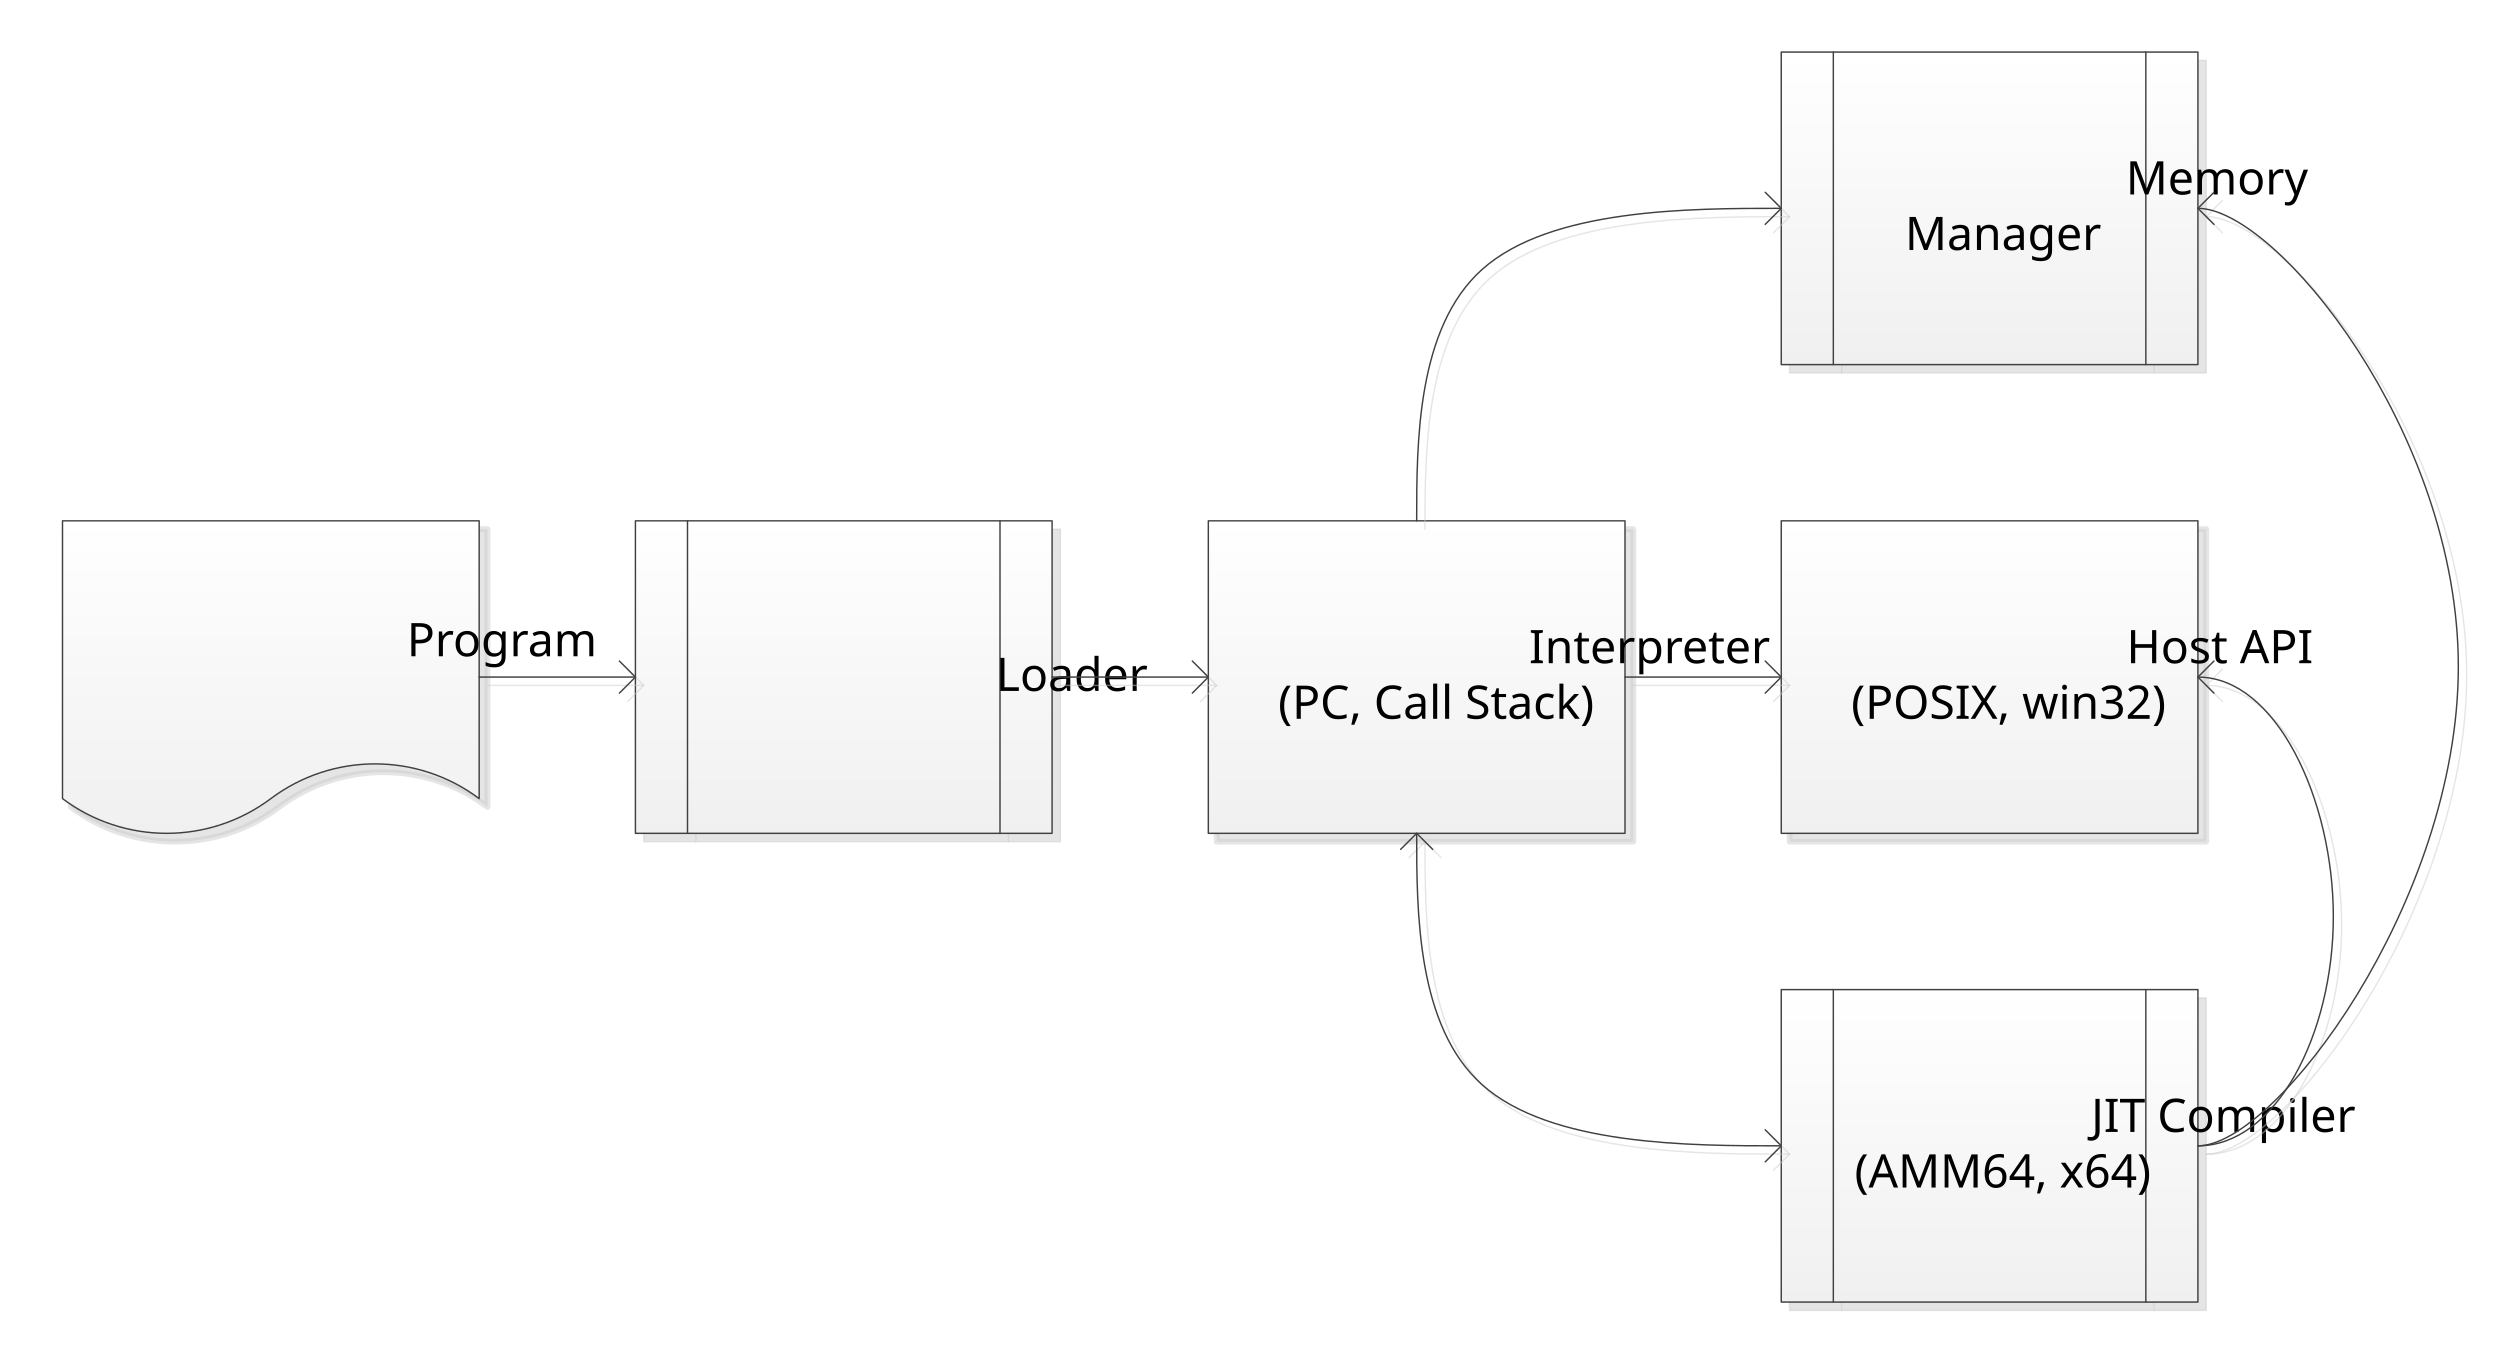
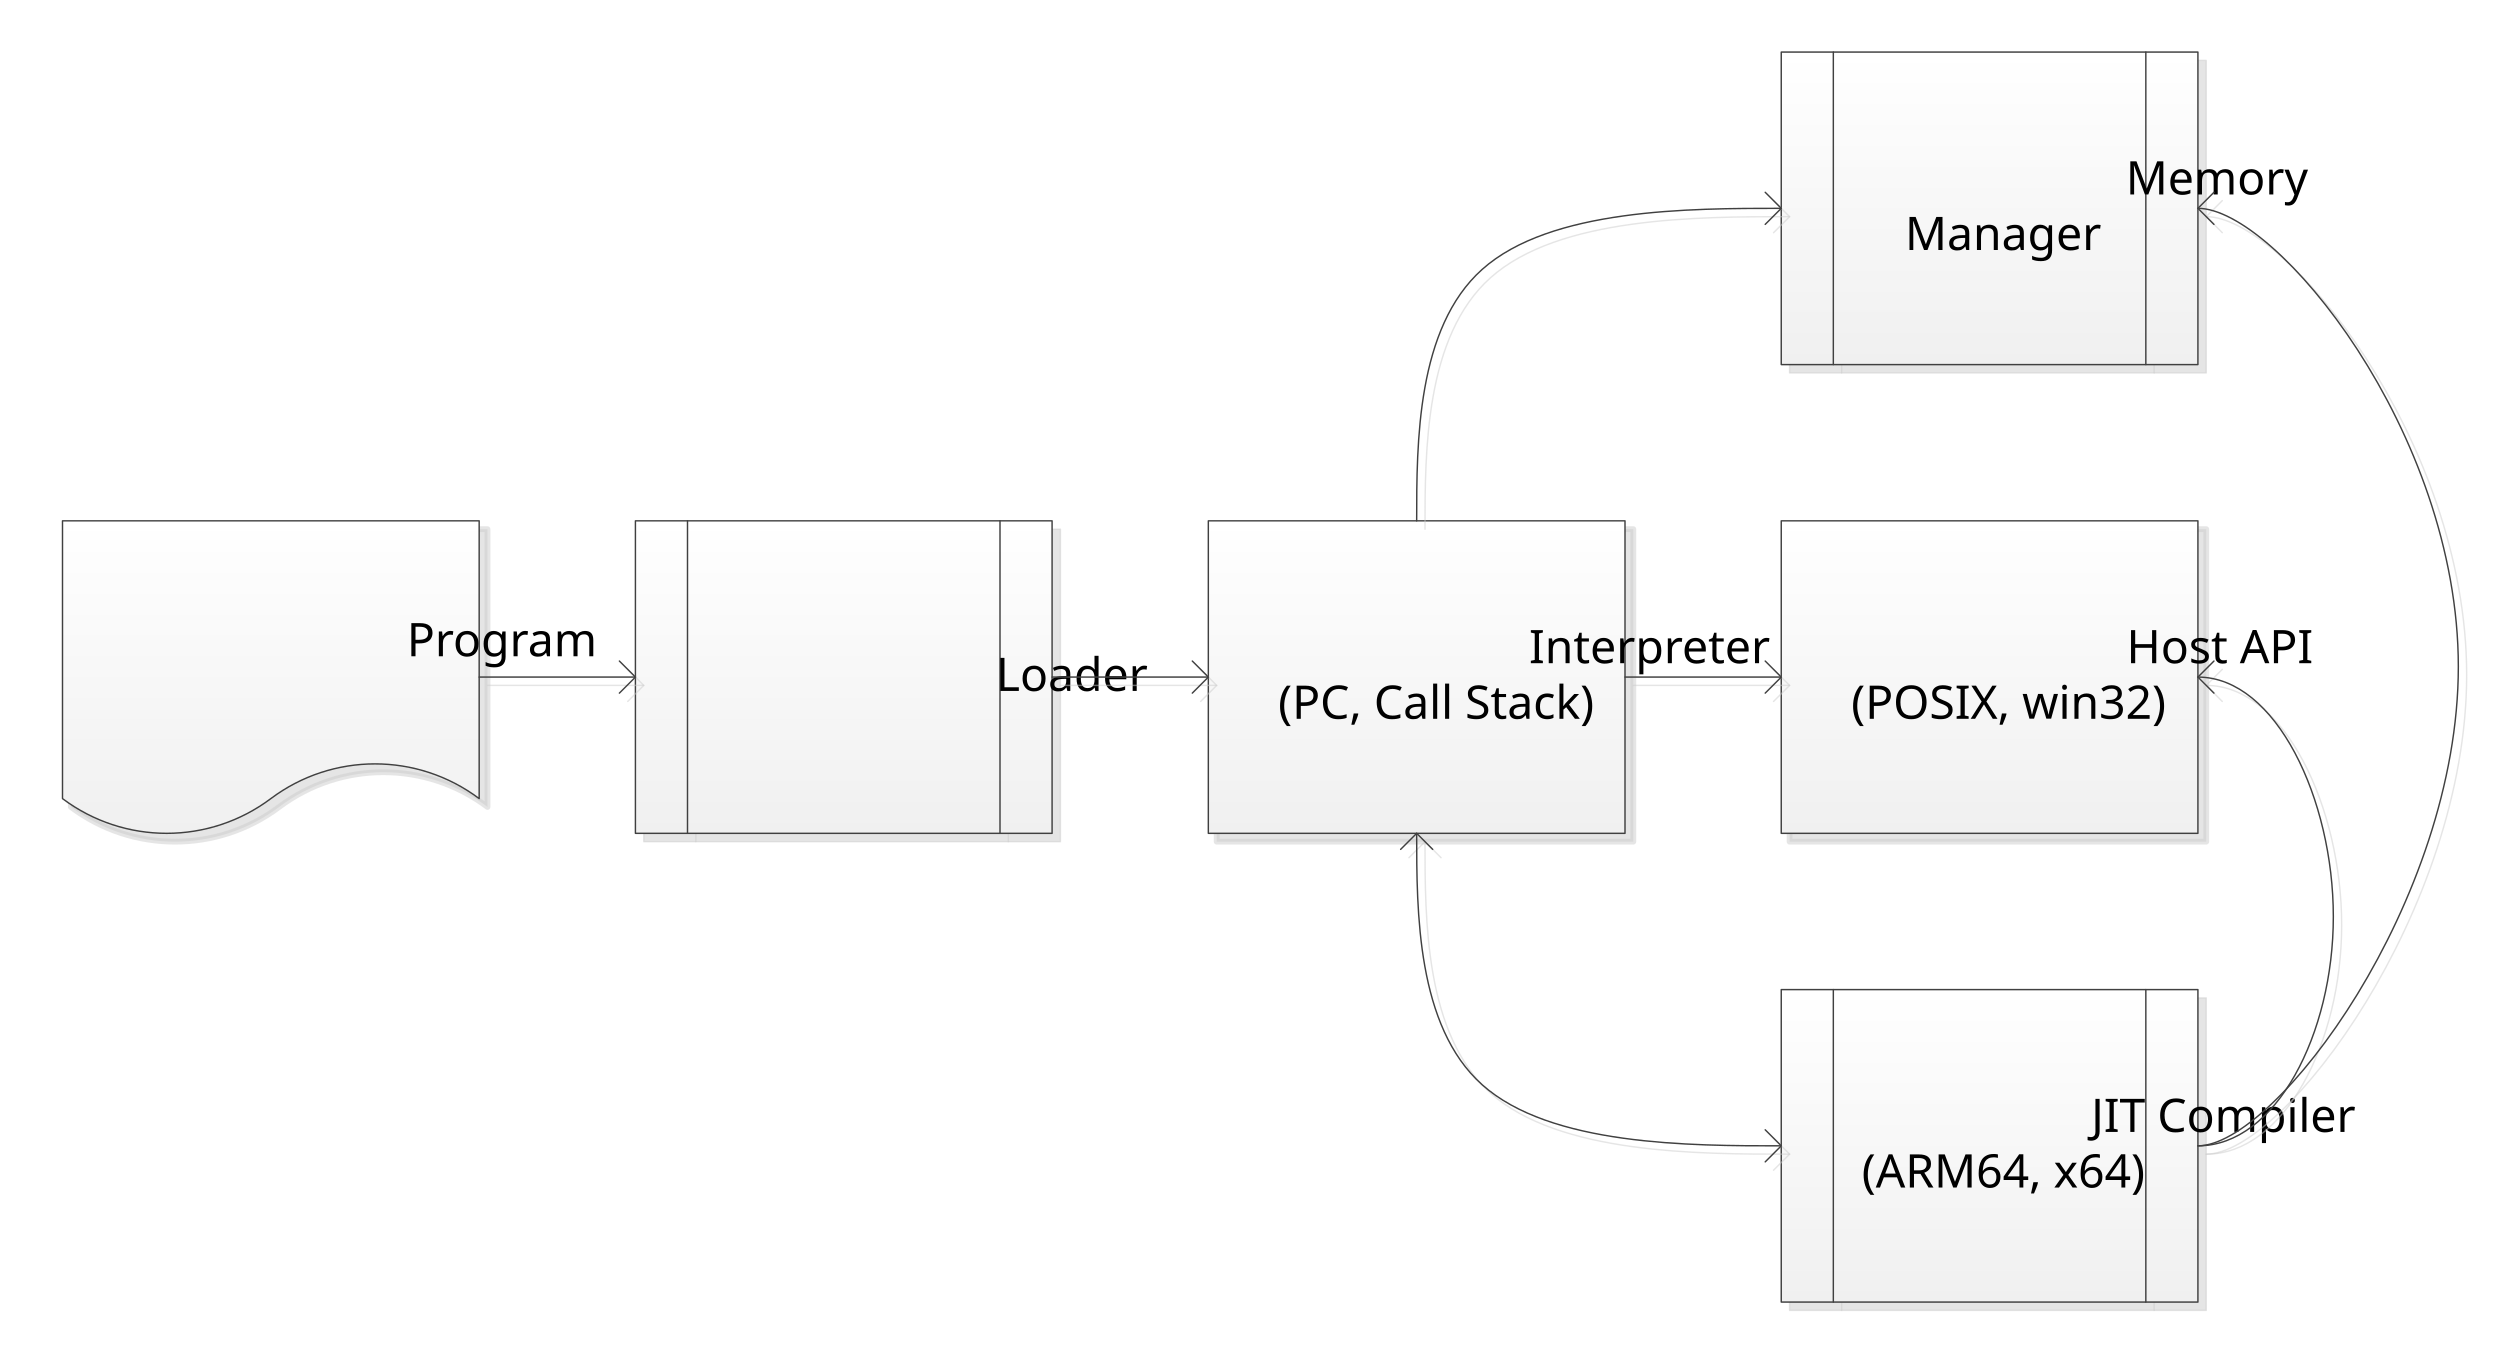
<svg xmlns="http://www.w3.org/2000/svg" xmlns:ns1="http://schemas.microsoft.com/visio/2003/SVGExtensions/" xmlns:xlink="http://www.w3.org/1999/xlink" width="6in" height="3.25in" viewBox="0 0 432 234" xml:space="preserve" color-interpolation-filters="sRGB" class="st16">
  <ns1:documentProperties ns1:langID="1033">
    <ns1:userDefs>
      <ns1:ud ns1:nameU="DocShowPicture" ns1:prompt="" ns1:val="VT0(1):26" />
      <ns1:ud ns1:nameU="msvConvertTheme" />
    </ns1:userDefs>
  </ns1:documentProperties>
  <ns1:reviewers>
    <ns1:reviewer ns1:name="Randy Hollines" ns1:initials="RH" color="#ff0000" ns1:reviewerId="1" ns1:currentIndex="2" />
  </ns1:reviewers>
  <style type="text/css">
	
		.st1 {visibility:visible}
		.st2 {fill:#cdcdcd;fill-opacity:0.5;stroke:#cdcdcd;stroke-linecap:round;stroke-linejoin:round;stroke-opacity:0.5}
		.st3 {fill:url(#grad0-6);stroke:#404040;stroke-linecap:round;stroke-linejoin:round;stroke-width:0.25}
		.st4 {fill:#000000;font-family:Calibri;font-size:0.667em}
		.st5 {fill:#cdcdcd;fill-opacity:0.5}
		.st6 {stroke:#cdcdcd;stroke-linecap:round;stroke-linejoin:round;stroke-opacity:0.5;stroke-width:0.25}
		.st7 {fill:url(#grad0-6)}
		.st8 {stroke:#404040;stroke-linecap:round;stroke-linejoin:round;stroke-width:0.25}
		.st9 {font-size:1em}
		.st10 {marker-end:url(#mrkr1-66);stroke:#cdcdcd;stroke-linecap:round;stroke-linejoin:round;stroke-opacity:0.5;stroke-width:0.25}
		.st11 {fill:#cdcdcd;fill-opacity:0.5;stroke:#cdcdcd;stroke-opacity:0.5;stroke-width:0.09}
		.st12 {marker-end:url(#mrkr1-72);stroke:#404040;stroke-linecap:round;stroke-linejoin:round;stroke-width:0.25}
		.st13 {fill:#404040;fill-opacity:1;stroke:#404040;stroke-opacity:1;stroke-width:0.09}
		.st14 {marker-end:url(#mrkr1-66);marker-start:url(#mrkr1-91);stroke:#cdcdcd;stroke-linecap:round;stroke-linejoin:round;stroke-opacity:0.5;stroke-width:0.25}
		.st15 {marker-end:url(#mrkr1-72);marker-start:url(#mrkr1-99);stroke:#404040;stroke-linecap:round;stroke-linejoin:round;stroke-width:0.25}
		.st16 {fill:none;fill-rule:evenodd;font-size:12px;overflow:visible;stroke-linecap:square;stroke-miterlimit:3}
	
	</style>
  <defs id="Patterns_And_Gradients">
    <linearGradient id="grad0-6" x1="0" y1="0" x2="1" y2="0" gradientTransform="rotate(270 0.5 0.5)">
      <stop offset="0" stop-color="#f0f0f0" stop-opacity="1" />
      <stop offset="1" stop-color="#ffffff" stop-opacity="1" />
    </linearGradient>
  </defs>
  <defs id="Markers">
    <g id="lend1">
      <path d="M 1 -1 L 0 0 L 1 1 " style="stroke-linecap:round;stroke-linejoin:round;fill:none" />
    </g>
    <marker id="mrkr1-66" class="st11" ns1:arrowType="1" ns1:arrowSize="2" orient="auto" markerUnits="strokeWidth" overflow="visible">
      <use xlink:href="#lend1" transform="scale(-11.08,-11.08) " />
    </marker>
    <marker id="mrkr1-72" class="st13" ns1:arrowType="1" ns1:arrowSize="2" orient="auto" markerUnits="strokeWidth" overflow="visible">
      <use xlink:href="#lend1" transform="scale(-11.08,-11.08) " />
    </marker>
    <marker id="mrkr1-91" class="st11" ns1:arrowType="1" ns1:arrowSize="2" orient="auto" markerUnits="strokeWidth" overflow="visible">
      <use xlink:href="#lend1" transform="scale(11.08) " />
    </marker>
    <marker id="mrkr1-99" class="st13" ns1:arrowType="1" ns1:arrowSize="2" orient="auto" markerUnits="strokeWidth" overflow="visible">
      <use xlink:href="#lend1" transform="scale(11.08) " />
    </marker>
  </defs>
  <g ns1:mID="16" ns1:index="14" ns1:groupContext="foregroundPage">
    <ns1:userDefs>
      <ns1:ud ns1:nameU="msvThemeColors" ns1:val="VT0(36):26" />
      <ns1:ud ns1:nameU="msvThemeEffects" ns1:val="VT0(16):26" />
      <ns1:ud ns1:nameU="msvThemeOrder" ns1:val="VT0(1):26" />
    </ns1:userDefs>
    <ns1:pageProperties ns1:drawingScale="1" ns1:pageScale="1" ns1:drawingUnits="0" ns1:shadowOffsetX="9" ns1:shadowOffsetY="-9" />
    <ns1:layer ns1:name="Flowchart" ns1:index="0" />
    <ns1:layer ns1:name="Connector" ns1:index="1" />
    <g id="shape1-1" ns1:mID="1" ns1:groupContext="shape" ns1:layerMember="0" transform="translate(10.8,-90)">
      <ns1:custProps>
        <ns1:cp ns1:nameU="Cost" ns1:lbl="Cost" ns1:prompt="" ns1:type="7" ns1:format="@" ns1:sortKey="" ns1:invis="false" ns1:ask="false" ns1:langID="1033" ns1:cal="0" />
        <ns1:cp ns1:nameU="ProcessNumber" ns1:lbl="Process Number" ns1:prompt="" ns1:type="2" ns1:format="" ns1:sortKey="" ns1:invis="false" ns1:ask="false" ns1:langID="1033" ns1:cal="0" />
        <ns1:cp ns1:nameU="Owner" ns1:lbl="Owner" ns1:prompt="" ns1:type="0" ns1:format="" ns1:sortKey="" ns1:invis="false" ns1:ask="false" ns1:langID="1033" ns1:cal="0" />
        <ns1:cp ns1:nameU="Function" ns1:lbl="Function" ns1:prompt="" ns1:type="0" ns1:format="" ns1:sortKey="" ns1:invis="false" ns1:ask="false" ns1:langID="1033" ns1:cal="0" ns1:val="VT4()" />
        <ns1:cp ns1:nameU="StartDate" ns1:lbl="Start Date" ns1:prompt="" ns1:type="5" ns1:format="" ns1:sortKey="" ns1:invis="false" ns1:ask="false" ns1:langID="1033" ns1:cal="0" />
        <ns1:cp ns1:nameU="EndDate" ns1:lbl="End Date" ns1:prompt="" ns1:type="5" ns1:format="" ns1:sortKey="" ns1:invis="false" ns1:ask="false" ns1:langID="1033" ns1:cal="0" />
        <ns1:cp ns1:nameU="Status" ns1:lbl="Status" ns1:prompt="" ns1:type="4" ns1:format=";Not Started;In Progress;Completed;Deferred;Waiting on Input" ns1:sortKey="" ns1:invis="false" ns1:ask="false" ns1:langID="1033" ns1:cal="0" ns1:val="VT4()" />
      </ns1:custProps>
      <ns1:userDefs>
        <ns1:ud ns1:nameU="visVersion" ns1:prompt="" ns1:val="VT0(15):26" />
        <ns1:ud ns1:nameU="DefaultWidth" ns1:prompt="" ns1:val="VT0(1):0" />
        <ns1:ud ns1:nameU="DefaultHeight" ns1:prompt="" ns1:val="VT0(0.75):0" />
        <ns1:ud ns1:nameU="ResizeTxtHeight" ns1:prompt="" ns1:val="VT0(0.75):0" />
        <ns1:ud ns1:nameU="msvThemeColors" ns1:val="VT0(36):26" />
        <ns1:ud ns1:nameU="msvThemeEffects" ns1:val="VT0(16):26" />
      </ns1:userDefs>
      <ns1:textBlock ns1:margins="rect(2,2,2,2)" />
      <ns1:textRect cx="36" cy="201" width="72" height="42" />
      <g id="shadow1-2" ns1:groupContext="shadow" ns1:shadowOffsetX="1.44" ns1:shadowOffsetY="-1.44" ns1:shadowType="1" transform="matrix(1,0,0,1,1.44,1.44)" class="st1">
        <path d="M0 228 L0 180 L72 180 L72 228 A30 30 -180 0 0 36 228 A30 30 0 0 1 -0 228 Z" class="st2" />
      </g>
      <path d="M0 228 L0 180 L72 180 L72 228 A30 30 -180 0 0 36 228 A30 30 0 0 1 -0 228 Z" class="st3" />
      <text x="22.04" y="203.4" class="st4" ns1:langID="1033">
        <ns1:paragraph ns1:horizAlign="1" />
        <ns1:tabList />Program</text>
    </g>
    <g id="shape2-8" ns1:mID="2" ns1:groupContext="shape" ns1:layerMember="0" transform="translate(109.8,-90)">
      <ns1:custProps>
        <ns1:cp ns1:nameU="Cost" ns1:lbl="Cost" ns1:prompt="" ns1:type="7" ns1:format="@" ns1:sortKey="" ns1:invis="false" ns1:ask="false" ns1:langID="1033" ns1:cal="0" />
        <ns1:cp ns1:nameU="ProcessNumber" ns1:lbl="Process Number" ns1:prompt="" ns1:type="2" ns1:format="" ns1:sortKey="" ns1:invis="false" ns1:ask="false" ns1:langID="1033" ns1:cal="0" />
        <ns1:cp ns1:nameU="Owner" ns1:lbl="Owner" ns1:prompt="" ns1:type="0" ns1:format="" ns1:sortKey="" ns1:invis="false" ns1:ask="false" ns1:langID="1033" ns1:cal="0" />
        <ns1:cp ns1:nameU="Function" ns1:lbl="Function" ns1:prompt="" ns1:type="0" ns1:format="" ns1:sortKey="" ns1:invis="false" ns1:ask="false" ns1:langID="1033" ns1:cal="0" ns1:val="VT4()" />
        <ns1:cp ns1:nameU="StartDate" ns1:lbl="Start Date" ns1:prompt="" ns1:type="5" ns1:format="" ns1:sortKey="" ns1:invis="false" ns1:ask="false" ns1:langID="1033" ns1:cal="0" />
        <ns1:cp ns1:nameU="EndDate" ns1:lbl="End Date" ns1:prompt="" ns1:type="5" ns1:format="" ns1:sortKey="" ns1:invis="false" ns1:ask="false" ns1:langID="1033" ns1:cal="0" />
        <ns1:cp ns1:nameU="Status" ns1:lbl="Status" ns1:prompt="" ns1:type="4" ns1:format=";Not Started;In Progress;Completed;Deferred;Waiting on Input" ns1:sortKey="" ns1:invis="false" ns1:ask="false" ns1:langID="1033" ns1:cal="0" ns1:val="VT4()" />
      </ns1:custProps>
      <ns1:userDefs>
        <ns1:ud ns1:nameU="AntiScale" ns1:val="VT0(1):26" />
        <ns1:ud ns1:nameU="visVersion" ns1:prompt="" ns1:val="VT0(15):26" />
        <ns1:ud ns1:nameU="DefaultWidth" ns1:prompt="" ns1:val="VT0(1):0" />
        <ns1:ud ns1:nameU="DefaultHeight" ns1:prompt="" ns1:val="VT0(0.75):0" />
        <ns1:ud ns1:nameU="ResizeTxtHeight" ns1:prompt="" ns1:val="VT0(0.75):0" />
        <ns1:ud ns1:nameU="msvThemeColors" ns1:val="VT0(36):26" />
        <ns1:ud ns1:nameU="msvThemeEffects" ns1:val="VT0(16):26" />
      </ns1:userDefs>
      <ns1:textBlock ns1:margins="rect(2,2,2,2)" />
      <ns1:textRect cx="36" cy="207" width="54" height="54" />
      <g id="shadow2-9" ns1:groupContext="shadow" ns1:shadowOffsetX="1.44" ns1:shadowOffsetY="-1.44" ns1:shadowType="1" transform="matrix(1,0,0,1,1.44,1.44)" class="st1">
        <path d="M0 234 L72 234 L72 180 L0 180 L0 234 Z" class="st5" />
        <path d="M0 234 L72 234 L72 180 L0 180 L0 234" class="st6" />
        <path d="M9 234 L9 180" class="st6" />
        <path d="M63 234 L63 180" class="st6" />
      </g>
      <path d="M0 234 L72 234 L72 180 L0 180 L0 234 Z" class="st7" />
      <path d="M0 234 L72 234 L72 180 L0 180 L0 234" class="st8" />
      <path d="M9 234 L9 180" class="st8" />
      <path d="M63 234 L63 180" class="st8" />
      <text x="24.81" y="209.4" class="st4" ns1:langID="1033">
        <ns1:paragraph ns1:horizAlign="1" />
        <ns1:tabList />Loader</text>
    </g>
    <g id="shape3-20" ns1:mID="3" ns1:groupContext="shape" ns1:layerMember="0" transform="translate(208.8,-90)">
      <ns1:custProps>
        <ns1:cp ns1:nameU="Cost" ns1:lbl="Cost" ns1:prompt="" ns1:type="7" ns1:format="@" ns1:sortKey="" ns1:invis="false" ns1:ask="false" ns1:langID="1033" ns1:cal="0" />
        <ns1:cp ns1:nameU="ProcessNumber" ns1:lbl="Process Number" ns1:prompt="" ns1:type="2" ns1:format="" ns1:sortKey="" ns1:invis="false" ns1:ask="false" ns1:langID="1033" ns1:cal="0" />
        <ns1:cp ns1:nameU="Owner" ns1:lbl="Owner" ns1:prompt="" ns1:type="0" ns1:format="" ns1:sortKey="" ns1:invis="false" ns1:ask="false" ns1:langID="1033" ns1:cal="0" />
        <ns1:cp ns1:nameU="Function" ns1:lbl="Function" ns1:prompt="" ns1:type="0" ns1:format="" ns1:sortKey="" ns1:invis="false" ns1:ask="false" ns1:langID="1033" ns1:cal="0" ns1:val="VT4()" />
        <ns1:cp ns1:nameU="StartDate" ns1:lbl="Start Date" ns1:prompt="" ns1:type="5" ns1:format="" ns1:sortKey="" ns1:invis="false" ns1:ask="false" ns1:langID="1033" ns1:cal="0" />
        <ns1:cp ns1:nameU="EndDate" ns1:lbl="End Date" ns1:prompt="" ns1:type="5" ns1:format="" ns1:sortKey="" ns1:invis="false" ns1:ask="false" ns1:langID="1033" ns1:cal="0" />
        <ns1:cp ns1:nameU="Status" ns1:lbl="Status" ns1:prompt="" ns1:type="4" ns1:format=";Not Started;In Progress;Completed;Deferred;Waiting on Input" ns1:sortKey="" ns1:invis="false" ns1:ask="false" ns1:langID="1033" ns1:cal="0" ns1:val="VT4()" />
      </ns1:custProps>
      <ns1:userDefs>
        <ns1:ud ns1:nameU="visVersion" ns1:prompt="" ns1:val="VT0(15):26" />
        <ns1:ud ns1:nameU="DefaultWidth" ns1:prompt="" ns1:val="VT0(1):0" />
        <ns1:ud ns1:nameU="DefaultHeight" ns1:prompt="" ns1:val="VT0(0.75):0" />
        <ns1:ud ns1:nameU="ResizeTxtHeight" ns1:prompt="" ns1:val="VT0(0.75):0" />
        <ns1:ud ns1:nameU="msvThemeColors" ns1:val="VT0(36):26" />
        <ns1:ud ns1:nameU="msvThemeEffects" ns1:val="VT0(16):26" />
      </ns1:userDefs>
      <ns1:textBlock ns1:margins="rect(2,2,2,2)" />
      <ns1:textRect cx="36" cy="207" width="72" height="54" />
      <g id="shadow3-21" ns1:groupContext="shadow" ns1:shadowOffsetX="1.44" ns1:shadowOffsetY="-1.44" ns1:shadowType="1" transform="matrix(1,0,0,1,1.44,1.44)" class="st1">
        <rect x="0" y="180" width="72" height="54" class="st2" />
      </g>
      <rect x="0" y="180" width="72" height="54" class="st3" />
      <text x="17.96" y="204.6" class="st4" ns1:langID="1033">
        <ns1:paragraph ns1:horizAlign="1" />
        <ns1:tabList />Interpreter<ns1:newlineChar />
        <tspan x="12.08" dy="1.2em" class="st9">(PC, Call Stack)</tspan>
      </text>
    </g>
    <g id="shape4-27" ns1:mID="4" ns1:groupContext="shape" ns1:layerMember="0" transform="translate(307.8,-9)">
      <ns1:custProps>
        <ns1:cp ns1:nameU="Cost" ns1:lbl="Cost" ns1:prompt="" ns1:type="7" ns1:format="@" ns1:sortKey="" ns1:invis="false" ns1:ask="false" ns1:langID="1033" ns1:cal="0" />
        <ns1:cp ns1:nameU="ProcessNumber" ns1:lbl="Process Number" ns1:prompt="" ns1:type="2" ns1:format="" ns1:sortKey="" ns1:invis="false" ns1:ask="false" ns1:langID="1033" ns1:cal="0" />
        <ns1:cp ns1:nameU="Owner" ns1:lbl="Owner" ns1:prompt="" ns1:type="0" ns1:format="" ns1:sortKey="" ns1:invis="false" ns1:ask="false" ns1:langID="1033" ns1:cal="0" />
        <ns1:cp ns1:nameU="Function" ns1:lbl="Function" ns1:prompt="" ns1:type="0" ns1:format="" ns1:sortKey="" ns1:invis="false" ns1:ask="false" ns1:langID="1033" ns1:cal="0" ns1:val="VT4()" />
        <ns1:cp ns1:nameU="StartDate" ns1:lbl="Start Date" ns1:prompt="" ns1:type="5" ns1:format="" ns1:sortKey="" ns1:invis="false" ns1:ask="false" ns1:langID="1033" ns1:cal="0" />
        <ns1:cp ns1:nameU="EndDate" ns1:lbl="End Date" ns1:prompt="" ns1:type="5" ns1:format="" ns1:sortKey="" ns1:invis="false" ns1:ask="false" ns1:langID="1033" ns1:cal="0" />
        <ns1:cp ns1:nameU="Status" ns1:lbl="Status" ns1:prompt="" ns1:type="4" ns1:format=";Not Started;In Progress;Completed;Deferred;Waiting on Input" ns1:sortKey="" ns1:invis="false" ns1:ask="false" ns1:langID="1033" ns1:cal="0" ns1:val="VT4()" />
      </ns1:custProps>
      <ns1:userDefs>
        <ns1:ud ns1:nameU="AntiScale" ns1:val="VT0(1):26" />
        <ns1:ud ns1:nameU="visVersion" ns1:prompt="" ns1:val="VT0(15):26" />
        <ns1:ud ns1:nameU="DefaultWidth" ns1:prompt="" ns1:val="VT0(1):0" />
        <ns1:ud ns1:nameU="DefaultHeight" ns1:prompt="" ns1:val="VT0(0.75):0" />
        <ns1:ud ns1:nameU="ResizeTxtHeight" ns1:prompt="" ns1:val="VT0(0.75):0" />
        <ns1:ud ns1:nameU="msvThemeColors" ns1:val="VT0(36):26" />
        <ns1:ud ns1:nameU="msvThemeEffects" ns1:val="VT0(16):26" />
      </ns1:userDefs>
      <ns1:textBlock ns1:margins="rect(2,2,2,2)" />
      <ns1:textRect cx="36" cy="207" width="54" height="54" />
      <g id="shadow4-28" ns1:groupContext="shadow" ns1:shadowOffsetX="1.44" ns1:shadowOffsetY="-1.44" ns1:shadowType="1" transform="matrix(1,0,0,1,1.44,1.44)" class="st1">
        <path d="M0 234 L72 234 L72 180 L0 180 L0 234 Z" class="st5" />
        <path d="M0 234 L72 234 L72 180 L0 180 L0 234" class="st6" />
        <path d="M9 234 L9 180" class="st6" />
        <path d="M63 234 L63 180" class="st6" />
      </g>
      <path d="M0 234 L72 234 L72 180 L0 180 L0 234 Z" class="st7" />
      <path d="M0 234 L72 234 L72 180 L0 180 L0 234" class="st8" />
      <path d="M9 234 L9 180" class="st8" />
      <path d="M63 234 L63 180" class="st8" />
      <text x="16.1" y="204.6" class="st4" ns1:langID="1033">
        <ns1:paragraph ns1:horizAlign="1" />
        <ns1:tabList />JIT Compiler<ns1:newlineChar />
-         <tspan x="12.68" dy="1.2em" class="st9">(AMM64, x64)</tspan>
+         <tspan x="13.92" dy="1.2em" class="st9">(ARM64, x64)</tspan>
      </text>
    </g>
    <g id="shape5-40" ns1:mID="5" ns1:groupContext="shape" ns1:layerMember="0" transform="translate(307.8,-171)">
      <ns1:custProps>
        <ns1:cp ns1:nameU="Cost" ns1:lbl="Cost" ns1:prompt="" ns1:type="7" ns1:format="@" ns1:sortKey="" ns1:invis="false" ns1:ask="false" ns1:langID="1033" ns1:cal="0" />
        <ns1:cp ns1:nameU="ProcessNumber" ns1:lbl="Process Number" ns1:prompt="" ns1:type="2" ns1:format="" ns1:sortKey="" ns1:invis="false" ns1:ask="false" ns1:langID="1033" ns1:cal="0" />
        <ns1:cp ns1:nameU="Owner" ns1:lbl="Owner" ns1:prompt="" ns1:type="0" ns1:format="" ns1:sortKey="" ns1:invis="false" ns1:ask="false" ns1:langID="1033" ns1:cal="0" />
        <ns1:cp ns1:nameU="Function" ns1:lbl="Function" ns1:prompt="" ns1:type="0" ns1:format="" ns1:sortKey="" ns1:invis="false" ns1:ask="false" ns1:langID="1033" ns1:cal="0" ns1:val="VT4()" />
        <ns1:cp ns1:nameU="StartDate" ns1:lbl="Start Date" ns1:prompt="" ns1:type="5" ns1:format="" ns1:sortKey="" ns1:invis="false" ns1:ask="false" ns1:langID="1033" ns1:cal="0" />
        <ns1:cp ns1:nameU="EndDate" ns1:lbl="End Date" ns1:prompt="" ns1:type="5" ns1:format="" ns1:sortKey="" ns1:invis="false" ns1:ask="false" ns1:langID="1033" ns1:cal="0" />
        <ns1:cp ns1:nameU="Status" ns1:lbl="Status" ns1:prompt="" ns1:type="4" ns1:format=";Not Started;In Progress;Completed;Deferred;Waiting on Input" ns1:sortKey="" ns1:invis="false" ns1:ask="false" ns1:langID="1033" ns1:cal="0" ns1:val="VT4()" />
      </ns1:custProps>
      <ns1:userDefs>
        <ns1:ud ns1:nameU="AntiScale" ns1:val="VT0(1):26" />
        <ns1:ud ns1:nameU="visVersion" ns1:prompt="" ns1:val="VT0(15):26" />
        <ns1:ud ns1:nameU="DefaultWidth" ns1:prompt="" ns1:val="VT0(1):0" />
        <ns1:ud ns1:nameU="DefaultHeight" ns1:prompt="" ns1:val="VT0(0.75):0" />
        <ns1:ud ns1:nameU="ResizeTxtHeight" ns1:prompt="" ns1:val="VT0(0.75):0" />
        <ns1:ud ns1:nameU="msvThemeColors" ns1:val="VT0(36):26" />
        <ns1:ud ns1:nameU="msvThemeEffects" ns1:val="VT0(16):26" />
      </ns1:userDefs>
      <ns1:textBlock ns1:margins="rect(2,2,2,2)" />
      <ns1:textRect cx="36" cy="207" width="54" height="54" />
      <g id="shadow5-41" ns1:groupContext="shadow" ns1:shadowOffsetX="1.44" ns1:shadowOffsetY="-1.44" ns1:shadowType="1" transform="matrix(1,0,0,1,1.44,1.44)" class="st1">
        <path d="M0 234 L72 234 L72 180 L0 180 L0 234 Z" class="st5" />
        <path d="M0 234 L72 234 L72 180 L0 180 L0 234" class="st6" />
        <path d="M9 234 L9 180" class="st6" />
        <path d="M63 234 L63 180" class="st6" />
      </g>
      <path d="M0 234 L72 234 L72 180 L0 180 L0 234 Z" class="st7" />
      <path d="M0 234 L72 234 L72 180 L0 180 L0 234" class="st8" />
      <path d="M9 234 L9 180" class="st8" />
      <path d="M63 234 L63 180" class="st8" />
      <text x="22.08" y="204.6" class="st4" ns1:langID="1033">
        <ns1:paragraph ns1:horizAlign="1" />
        <ns1:tabList />Memory <tspan x="21.38" dy="1.2em" class="st9">Manager</tspan>
      </text>
    </g>
    <g id="shape6-53" ns1:mID="6" ns1:groupContext="shape" ns1:layerMember="0" transform="translate(307.8,-90)">
      <ns1:custProps>
        <ns1:cp ns1:nameU="Cost" ns1:lbl="Cost" ns1:prompt="" ns1:type="7" ns1:format="@" ns1:sortKey="" ns1:invis="false" ns1:ask="false" ns1:langID="1033" ns1:cal="0" />
        <ns1:cp ns1:nameU="ProcessNumber" ns1:lbl="Process Number" ns1:prompt="" ns1:type="2" ns1:format="" ns1:sortKey="" ns1:invis="false" ns1:ask="false" ns1:langID="1033" ns1:cal="0" />
        <ns1:cp ns1:nameU="Owner" ns1:lbl="Owner" ns1:prompt="" ns1:type="0" ns1:format="" ns1:sortKey="" ns1:invis="false" ns1:ask="false" ns1:langID="1033" ns1:cal="0" />
        <ns1:cp ns1:nameU="Function" ns1:lbl="Function" ns1:prompt="" ns1:type="0" ns1:format="" ns1:sortKey="" ns1:invis="false" ns1:ask="false" ns1:langID="1033" ns1:cal="0" ns1:val="VT4()" />
        <ns1:cp ns1:nameU="StartDate" ns1:lbl="Start Date" ns1:prompt="" ns1:type="5" ns1:format="" ns1:sortKey="" ns1:invis="false" ns1:ask="false" ns1:langID="1033" ns1:cal="0" />
        <ns1:cp ns1:nameU="EndDate" ns1:lbl="End Date" ns1:prompt="" ns1:type="5" ns1:format="" ns1:sortKey="" ns1:invis="false" ns1:ask="false" ns1:langID="1033" ns1:cal="0" />
        <ns1:cp ns1:nameU="Status" ns1:lbl="Status" ns1:prompt="" ns1:type="4" ns1:format=";Not Started;In Progress;Completed;Deferred;Waiting on Input" ns1:sortKey="" ns1:invis="false" ns1:ask="false" ns1:langID="1033" ns1:cal="0" ns1:val="VT4()" />
      </ns1:custProps>
      <ns1:userDefs>
        <ns1:ud ns1:nameU="visVersion" ns1:prompt="" ns1:val="VT0(15):26" />
        <ns1:ud ns1:nameU="DefaultWidth" ns1:prompt="" ns1:val="VT0(1):0" />
        <ns1:ud ns1:nameU="DefaultHeight" ns1:prompt="" ns1:val="VT0(0.75):0" />
        <ns1:ud ns1:nameU="ResizeTxtHeight" ns1:prompt="" ns1:val="VT0(0.75):0" />
        <ns1:ud ns1:nameU="msvThemeColors" ns1:val="VT0(36):26" />
        <ns1:ud ns1:nameU="msvThemeEffects" ns1:val="VT0(16):26" />
      </ns1:userDefs>
      <ns1:textBlock ns1:margins="rect(2,2,2,2)" />
      <ns1:textRect cx="36" cy="207" width="72" height="54" />
      <g id="shadow6-54" ns1:groupContext="shadow" ns1:shadowOffsetX="1.44" ns1:shadowOffsetY="-1.44" ns1:shadowType="1" transform="matrix(1,0,0,1,1.44,1.44)" class="st1">
        <rect x="0" y="180" width="72" height="54" class="st2" />
      </g>
      <rect x="0" y="180" width="72" height="54" class="st3" />
      <text x="22.2" y="204.6" class="st4" ns1:langID="1033">
        <ns1:paragraph ns1:horizAlign="1" />
        <ns1:tabList />Host API<ns1:newlineChar />
        <tspan x="12.1" dy="1.2em" class="st9">(POSIX, win32)</tspan>
      </text>
    </g>
    <g id="shape7-60" ns1:mID="7" ns1:groupContext="shape" ns1:layerMember="1" transform="translate(82.8,-109.8)">
      <ns1:userDefs>
        <ns1:ud ns1:nameU="msvThemeColors" ns1:val="VT0(36):26" />
        <ns1:ud ns1:nameU="msvThemeEffects" ns1:val="VT0(16):26" />
      </ns1:userDefs>
      <g id="shadow7-61" ns1:groupContext="shadow" ns1:shadowOffsetX="1.44" ns1:shadowOffsetY="-1.44" ns1:shadowType="1" transform="matrix(1,0,0,1,1.44,1.44)" class="st1">
        <path d="M0 226.8 L27 226.8" class="st10" />
      </g>
      <path d="M0 226.8 L27 226.8" class="st12" />
    </g>
    <g id="shape8-73" ns1:mID="8" ns1:groupContext="shape" ns1:layerMember="1" transform="translate(181.8,-109.8)">
      <ns1:userDefs>
        <ns1:ud ns1:nameU="msvThemeColors" ns1:val="VT0(36):26" />
        <ns1:ud ns1:nameU="msvThemeEffects" ns1:val="VT0(16):26" />
      </ns1:userDefs>
      <g id="shadow8-74" ns1:groupContext="shadow" ns1:shadowOffsetX="1.44" ns1:shadowOffsetY="-1.44" ns1:shadowType="1" transform="matrix(1,0,0,1,1.44,1.44)" class="st1">
        <path d="M0 226.8 L27 226.8" class="st10" />
      </g>
      <path d="M0 226.8 L27 226.8" class="st12" />
    </g>
    <g id="shape9-84" ns1:mID="9" ns1:groupContext="shape" ns1:layerMember="1" transform="translate(244.8,-90)">
      <ns1:userDefs>
        <ns1:ud ns1:nameU="msvThemeColors" ns1:val="VT0(36):26" />
        <ns1:ud ns1:nameU="msvThemeEffects" ns1:val="VT0(16):26" />
      </ns1:userDefs>
      <g id="shadow9-85" ns1:groupContext="shadow" ns1:shadowOffsetX="1.44" ns1:shadowOffsetY="-1.44" ns1:shadowType="1" transform="matrix(1,0,0,1,1.44,1.44)" class="st1">
        <path d="M0 234 C0 247.5 0 267.32 11.31 277.44 C23.12 288 47.25 288 63 288" class="st14" />
      </g>
      <path d="M0 234 C0 247.5 0 267.32 11.31 277.44 C23.12 288 47.25 288 63 288" class="st15" />
    </g>
    <g id="shape10-101" ns1:mID="10" ns1:groupContext="shape" ns1:layerMember="1" transform="translate(280.8,-109.8)">
      <ns1:userDefs>
        <ns1:ud ns1:nameU="msvThemeColors" ns1:val="VT0(36):26" />
        <ns1:ud ns1:nameU="msvThemeEffects" ns1:val="VT0(16):26" />
      </ns1:userDefs>
      <g id="shadow10-102" ns1:groupContext="shadow" ns1:shadowOffsetX="1.44" ns1:shadowOffsetY="-1.44" ns1:shadowType="1" transform="matrix(1,0,0,1,1.44,1.44)" class="st1">
        <path d="M0 226.8 L27 226.8" class="st10" />
      </g>
      <path d="M0 226.8 L27 226.8" class="st12" />
    </g>
    <g id="shape11-112" ns1:mID="11" ns1:groupContext="shape" ns1:layerMember="1" transform="translate(244.8,-144)">
      <ns1:userDefs>
        <ns1:ud ns1:nameU="msvThemeColors" ns1:val="VT0(36):26" />
        <ns1:ud ns1:nameU="msvThemeEffects" ns1:val="VT0(16):26" />
      </ns1:userDefs>
      <g id="shadow11-113" ns1:groupContext="shadow" ns1:shadowOffsetX="1.44" ns1:shadowOffsetY="-1.44" ns1:shadowType="1" transform="matrix(1,0,0,1,1.44,1.44)" class="st1">
        <path d="M0 234 C0 220.5 0 200.68 11.31 190.56 C23.12 180 47.25 180 63 180" class="st10" />
      </g>
      <path d="M0 234 C0 220.5 0 200.68 11.31 190.56 C23.12 180 47.25 180 63 180" class="st12" />
    </g>
    <g id="shape12-123" ns1:mID="12" ns1:groupContext="shape" ns1:layerMember="1" transform="translate(372.6,-36)">
      <ns1:userDefs>
        <ns1:ud ns1:nameU="msvThemeColors" ns1:val="VT0(36):26" />
        <ns1:ud ns1:nameU="msvThemeEffects" ns1:val="VT0(16):26" />
      </ns1:userDefs>
      <g id="shadow12-124" ns1:groupContext="shadow" ns1:shadowOffsetX="1.44" ns1:shadowOffsetY="-1.44" ns1:shadowType="1" transform="matrix(1,0,0,1,1.44,1.44)" class="st1">
        <path d="M7.2 234 C20.7 234 30.6 214.65 30.6 194.4 C30.6 174.15 20.7 153 7.2 153" class="st10" />
      </g>
      <path d="M7.2 234 C20.7 234 30.6 214.65 30.6 194.4 C30.6 174.15 20.7 153 7.2 153" class="st12" />
    </g>
    <g id="shape13-134" ns1:mID="13" ns1:groupContext="shape" ns1:layerMember="1" transform="translate(372.6,-36)">
      <ns1:userDefs>
        <ns1:ud ns1:nameU="msvThemeColors" ns1:val="VT0(36):26" />
        <ns1:ud ns1:nameU="msvThemeEffects" ns1:val="VT0(16):26" />
      </ns1:userDefs>
      <g id="shadow13-135" ns1:groupContext="shadow" ns1:shadowOffsetX="1.44" ns1:shadowOffsetY="-1.44" ns1:shadowType="1" transform="matrix(1,0,0,1,1.44,1.44)" class="st1">
        <path d="M7.2 234 C20.7 234 52.2 191.7 52.2 151.2 C52.2 110.7 20.7 72 7.2 72" class="st10" />
      </g>
      <path d="M7.2 234 C20.7 234 52.2 191.7 52.2 151.2 C52.2 110.7 20.7 72 7.2 72" class="st12" />
    </g>
  </g>
</svg>
